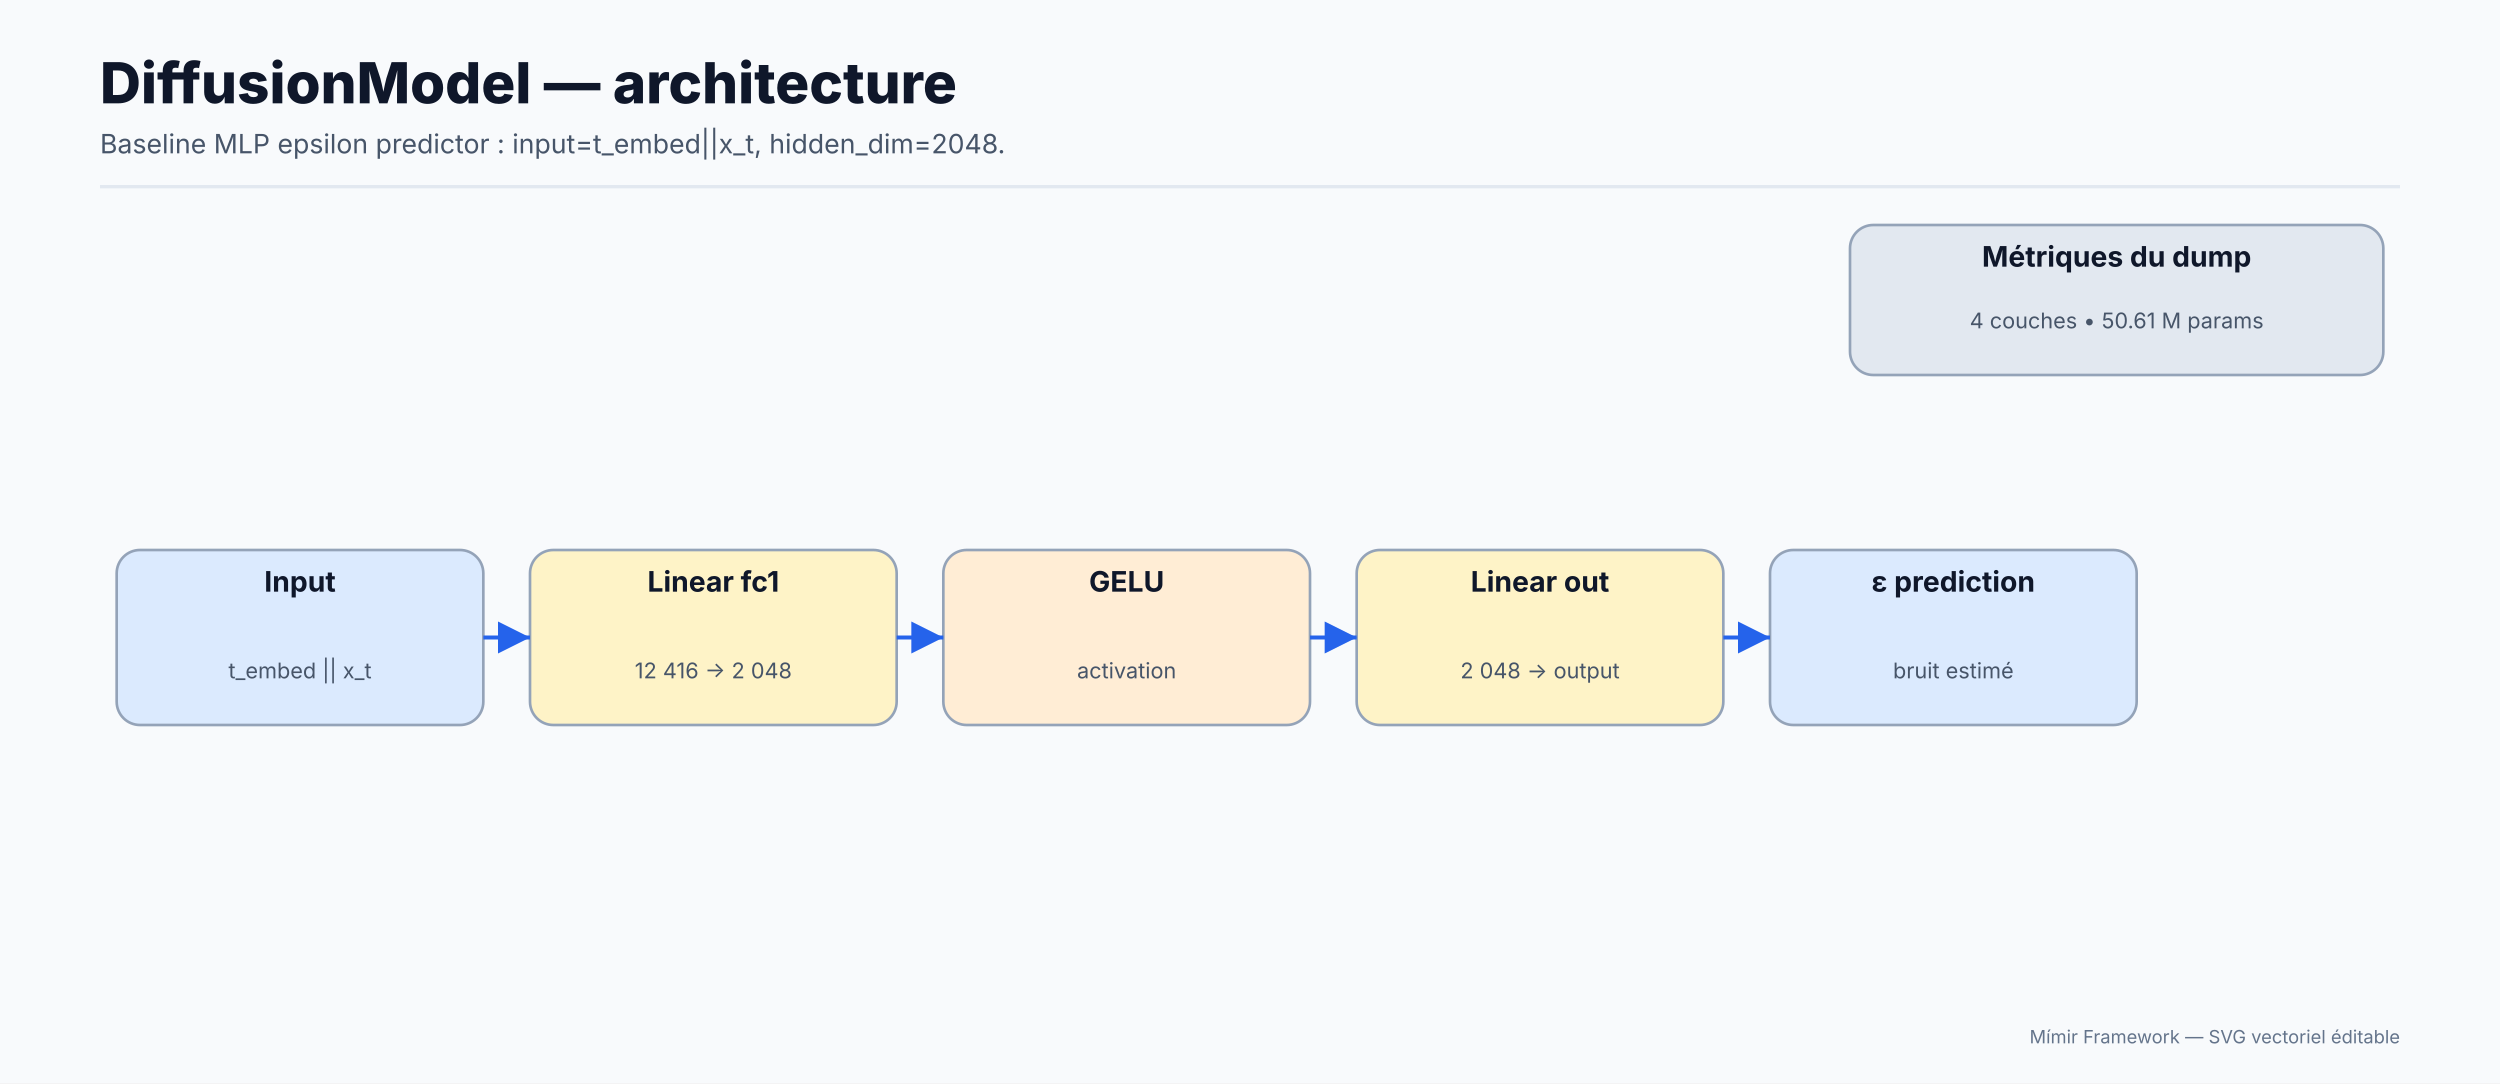
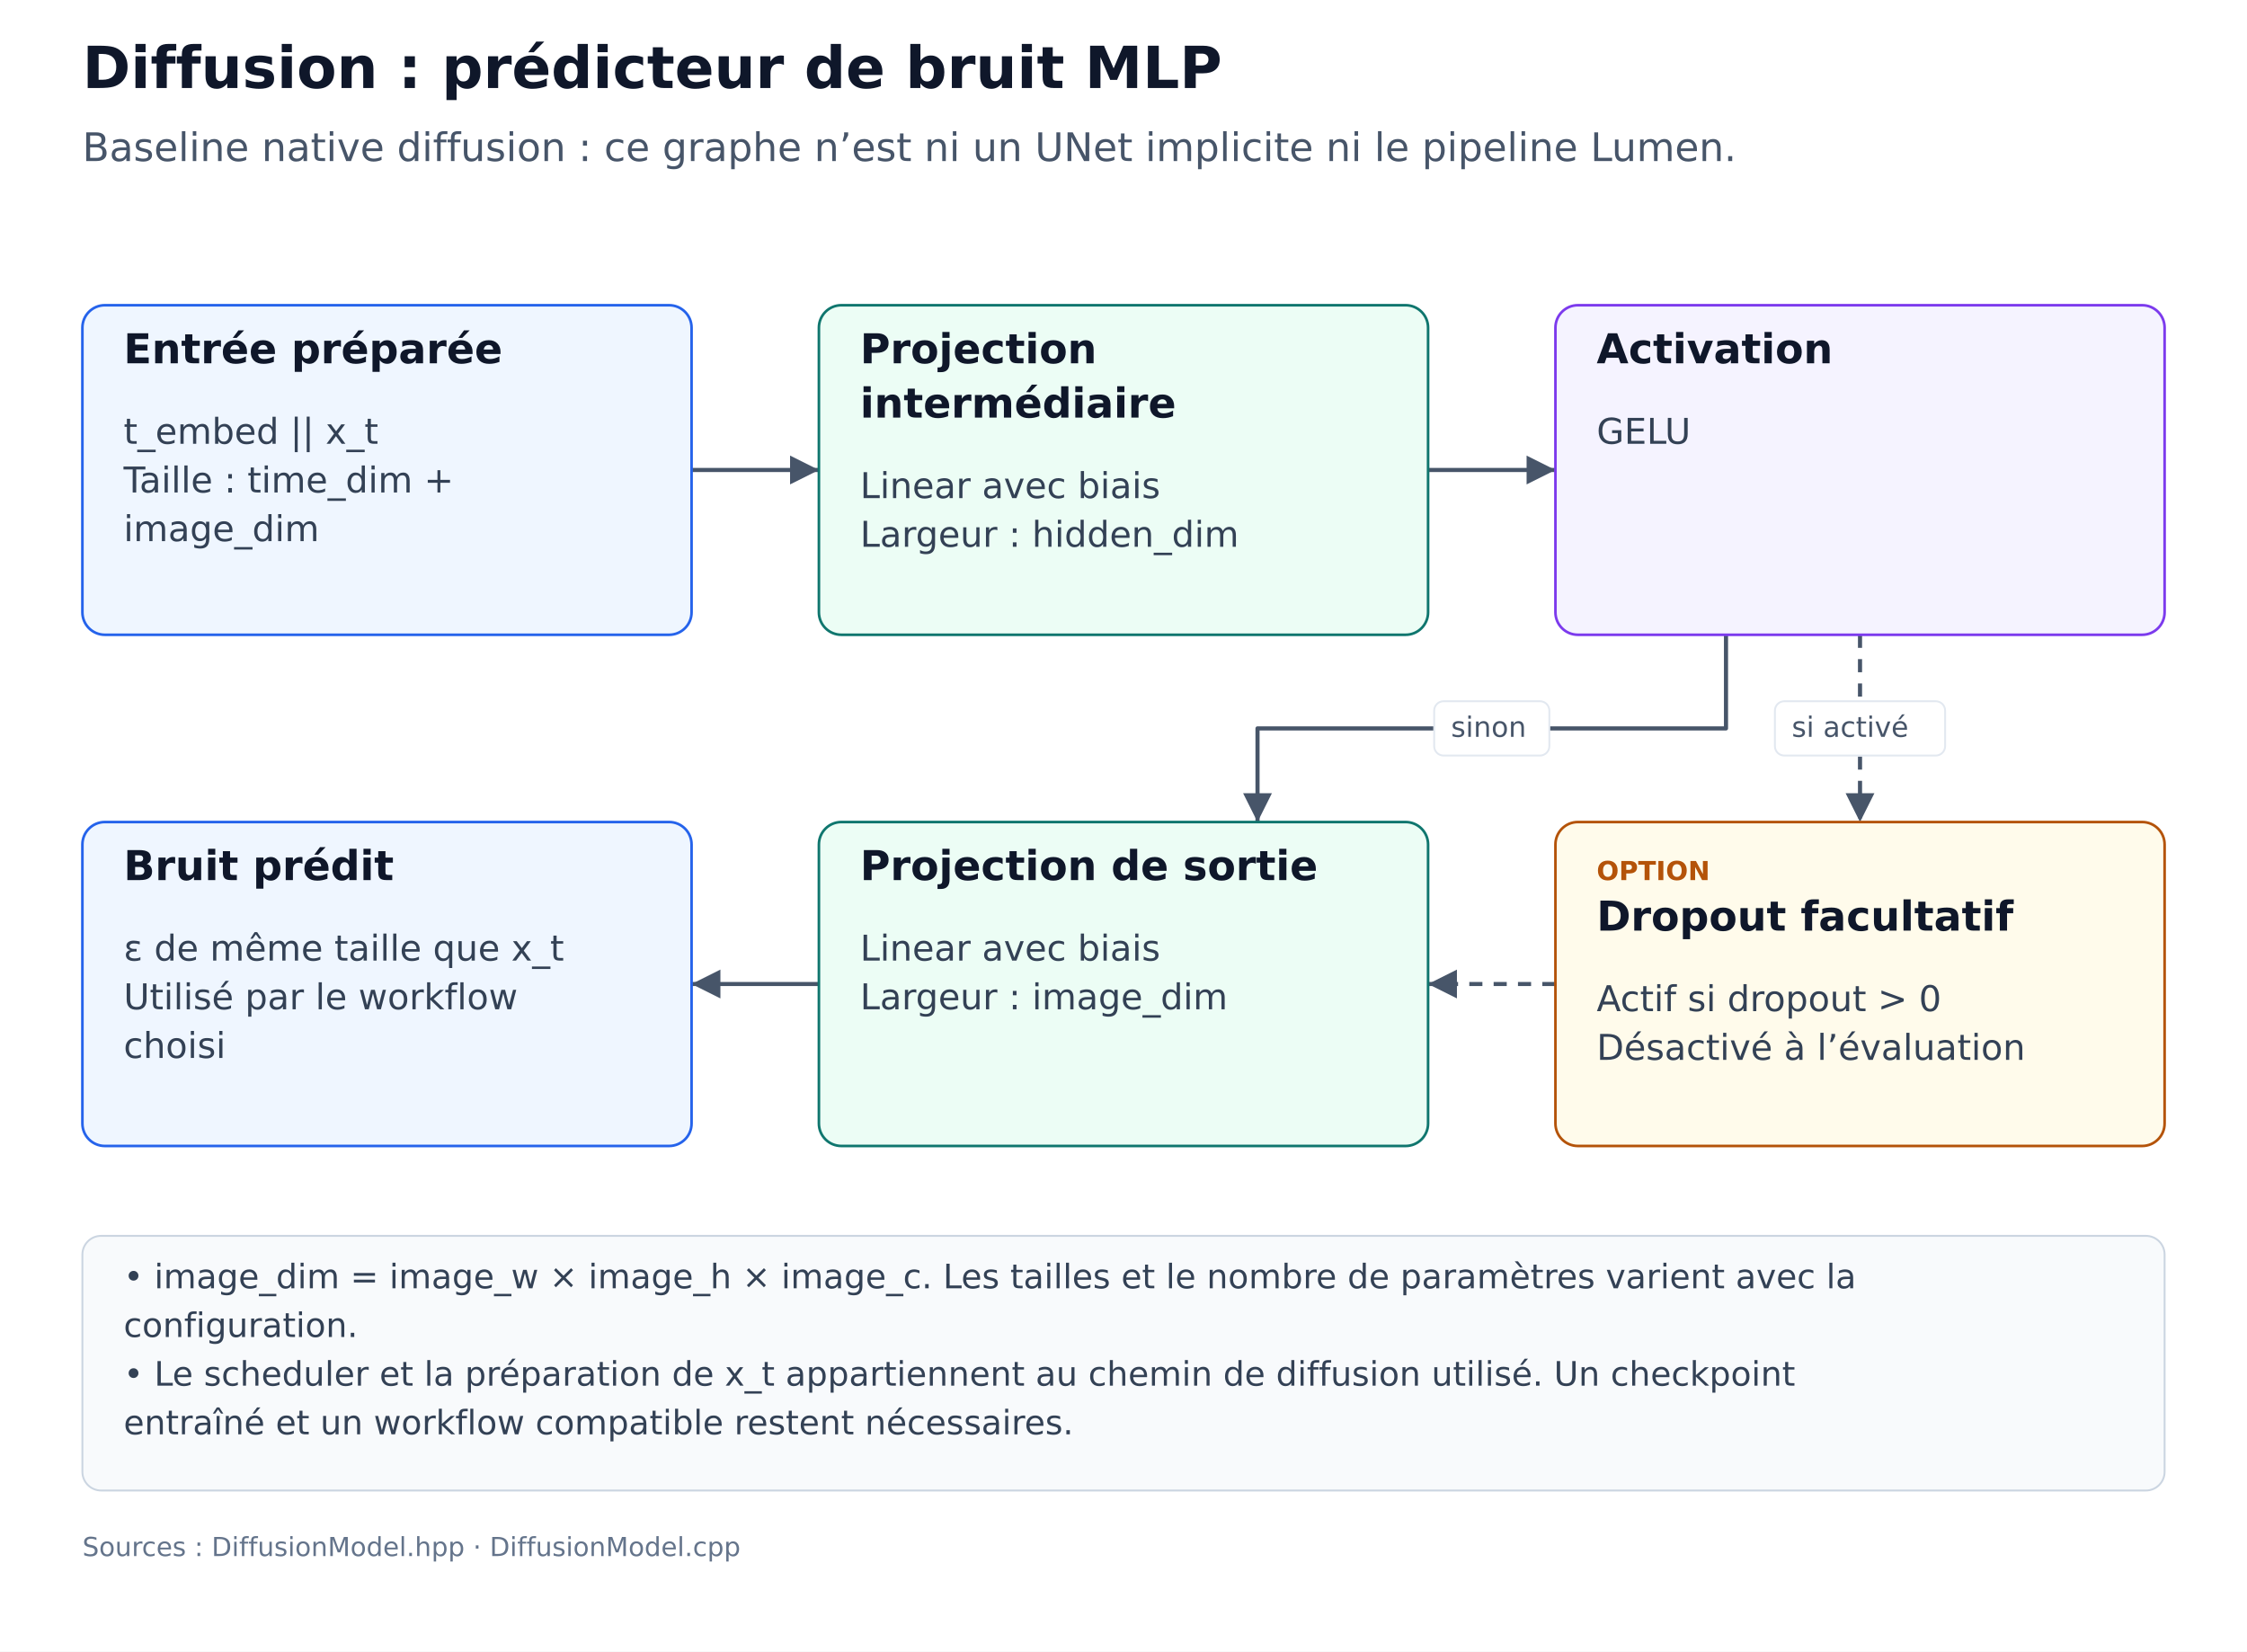
- <svg xmlns="http://www.w3.org/2000/svg" width="1500" height="650" viewBox="0 0 1500 650" role="img" aria-labelledby="title desc">
+ <svg xmlns="http://www.w3.org/2000/svg" width="1200" height="882" viewBox="0 0 1200 882" role="img" aria-labelledby="title desc">
  <defs>
-     <marker id="arrow" markerWidth="12" markerHeight="12" refX="10" refY="6" orient="auto" markerUnits="strokeWidth">
-       <path d="M2,2 L10,6 L2,10 z" fill="#475569" />
+     <marker id="arrow-blue" markerWidth="9" markerHeight="9" refX="8" refY="4.5" orient="auto">
+       <path d="M1,1 L8,4.5 L1,8 Z" fill="#2563eb" />
    </marker>
-     <marker id="arrowBlue" markerWidth="12" markerHeight="12" refX="10" refY="6" orient="auto" markerUnits="strokeWidth">
-       <path d="M2,2 L10,6 L2,10 z" fill="#2563eb" />
+     <marker id="arrow-teal" markerWidth="9" markerHeight="9" refX="8" refY="4.5" orient="auto">
+       <path d="M1,1 L8,4.5 L1,8 Z" fill="#0f766e" />
    </marker>
-     <style>text{font-family:Inter,Segoe UI,Arial,sans-serif}.title{font-size:34px;font-weight:800;fill:#0f172a}.subtitle{font-size:16px;fill:#475569}.label{font-size:17px;font-weight:700;fill:#0f172a}.small{font-size:13px;fill:#475569}.tiny{font-size:11px;fill:#64748b}.box{stroke:#94a3b8;stroke-width:1.4;rx:14}.edge{stroke:#475569;stroke-width:2.2;fill:none;marker-end:url(#arrow)}.edgeB{stroke:#2563eb;stroke-width:2.4;fill:none;marker-end:url(#arrowBlue)}.dash{stroke-dasharray:7 7}.note{font-size:12px;fill:#475569}</style>
+     <marker id="arrow-purple" markerWidth="9" markerHeight="9" refX="8" refY="4.5" orient="auto">
+       <path d="M1,1 L8,4.5 L1,8 Z" fill="#7c3aed" />
+     </marker>
+     <marker id="arrow-orange" markerWidth="9" markerHeight="9" refX="8" refY="4.5" orient="auto">
+       <path d="M1,1 L8,4.5 L1,8 Z" fill="#b45309" />
+     </marker>
+     <marker id="arrow-slate" markerWidth="9" markerHeight="9" refX="8" refY="4.5" orient="auto">
+       <path d="M1,1 L8,4.5 L1,8 Z" fill="#475569" />
+     </marker>
+     <marker id="arrow-red" markerWidth="9" markerHeight="9" refX="8" refY="4.5" orient="auto">
+       <path d="M1,1 L8,4.5 L1,8 Z" fill="#b91c1c" />
+     </marker>
  </defs>
-   <rect width="100%" height="100%" fill="#f8fafc" />
-   <text x="60" y="62" class="title" text-anchor="start">DiffusionModel — architecture</text>
-   <text x="60" y="92" class="subtitle" text-anchor="start">Baseline MLP epsilon predictor : input=t_embed||x_t, hidden_dim=2048.</text>
-   <line x1="60" y1="112" x2="1440" y2="112" stroke="#e2e8f0" stroke-width="2" />
-   <rect x="1110" y="135" width="320" height="90" rx="14" fill="#e2e8f0" stroke="#94a3b8" stroke-width="1.6" />
-   <text x="1270.0" y="160" class="label" text-anchor="middle">Métriques du dump</text>
-   <text x="1270.0" y="197" class="small" text-anchor="middle">4 couches • 50.61 M params</text>
-   <rect x="70" y="330" width="220" height="105" rx="14" fill="#dbeafe" stroke="#94a3b8" stroke-width="1.6" />
-   <text x="180.0" y="355" class="label" text-anchor="middle">Input</text>
-   <text x="180.0" y="407" class="small" text-anchor="middle">t_embed || x_t</text>
-   <rect x="318" y="330" width="220" height="105" rx="14" fill="#fef3c7" stroke="#94a3b8" stroke-width="1.6" />
-   <text x="428.0" y="355" class="label" text-anchor="middle">Linear fc1</text>
-   <text x="428.0" y="407" class="small" text-anchor="middle">12 416 → 2 048</text>
-   <path d="M290,382.5 L318,382.5" class="edgeB" />
-   <rect x="566" y="330" width="220" height="105" rx="14" fill="#ffedd5" stroke="#94a3b8" stroke-width="1.6" />
-   <text x="676.0" y="355" class="label" text-anchor="middle">GELU</text>
-   <text x="676.0" y="407" class="small" text-anchor="middle">activation</text>
-   <path d="M538,382.5 L566,382.5" class="edgeB" />
-   <rect x="814" y="330" width="220" height="105" rx="14" fill="#fef3c7" stroke="#94a3b8" stroke-width="1.6" />
-   <text x="924.0" y="355" class="label" text-anchor="middle">Linear out</text>
-   <text x="924.0" y="407" class="small" text-anchor="middle">2 048 → output</text>
-   <path d="M786,382.5 L814,382.5" class="edgeB" />
-   <rect x="1062" y="330" width="220" height="105" rx="14" fill="#dbeafe" stroke="#94a3b8" stroke-width="1.6" />
-   <text x="1172.0" y="355" class="label" text-anchor="middle">ε prediction</text>
-   <text x="1172.0" y="407" class="small" text-anchor="middle">bruit estimé</text>
-   <path d="M1034,382.5 L1062,382.5" class="edgeB" />
-   <text x="1440" y="626" class="tiny" text-anchor="end">Mímir Framework — SVG vectoriel éditable</text>
+   <g font-family="DejaVu Sans, Liberation Sans, Arial, sans-serif">
+     <rect width="1200" height="882" fill="#ffffff" />
+     <text x="44" y="47" font-size="31" fill="#0f172a" font-weight="700">
+       <tspan x="44" dy="0">Diffusion : prédicteur de bruit MLP</tspan>
+     </text>
+     <text x="44" y="86" font-size="21" fill="#475569">
+       <tspan x="44" dy="0">Baseline native diffusion : ce graphe n’est ni un UNet implicite ni le pipeline Lumen.</tspan>
+     </text>
+     <path d="M 369.33,251 L 437.33,251" fill="none" stroke="#475569" stroke-width="2.2" stroke-linejoin="round" marker-end="url(#arrow-slate)" />
+     <path d="M 762.67,251 L 830.67,251" fill="none" stroke="#475569" stroke-width="2.2" stroke-linejoin="round" marker-end="url(#arrow-slate)" />
+     <path d="M 993.33,339 L 993.33,439" fill="none" stroke="#475569" stroke-width="2.2" stroke-linejoin="round" marker-end="url(#arrow-slate)" stroke-dasharray="7 6" />
+     <path d="M 830.67,525.5 L 762.67,525.5" fill="none" stroke="#475569" stroke-width="2.2" stroke-linejoin="round" marker-end="url(#arrow-slate)" stroke-dasharray="7 6" />
+     <path d="M 921.76,339 L 921.76,389 L 671.57,389 L 671.57,439" fill="none" stroke="#475569" stroke-width="2.2" stroke-linejoin="round" marker-end="url(#arrow-slate)" />
+     <path d="M 437.33,525.5 L 369.33,525.5" fill="none" stroke="#475569" stroke-width="2.2" stroke-linejoin="round" marker-end="url(#arrow-slate)" />
+     <g data-node="input">
+       <rect x="44" y="163" width="325.33" height="176" rx="12" fill="#eff6ff" stroke="#2563eb" stroke-width="1.4" />
+       <text x="66" y="194" font-size="22" fill="#0f172a" font-weight="700">
+         <tspan x="66" dy="0">Entrée préparée</tspan>
+       </text>
+       <text x="66" y="237" font-size="19" fill="#334155">
+         <tspan x="66" dy="0">t_embed || x_t</tspan>
+         <tspan x="66" dy="26">Taille : time_dim +</tspan>
+         <tspan x="66" dy="26">image_dim</tspan>
+       </text>
+     </g>
+     <g data-node="linear">
+       <rect x="437.33" y="163" width="325.33" height="176" rx="12" fill="#ecfdf5" stroke="#0f766e" stroke-width="1.4" />
+       <text x="459.33" y="194" font-size="22" fill="#0f172a" font-weight="700">
+         <tspan x="459.33" dy="0">Projection</tspan>
+         <tspan x="459.33" dy="29">intermédiaire</tspan>
+       </text>
+       <text x="459.33" y="266" font-size="19" fill="#334155">
+         <tspan x="459.33" dy="0">Linear avec biais</tspan>
+         <tspan x="459.33" dy="26">Largeur : hidden_dim</tspan>
+       </text>
+     </g>
+     <g data-node="activation">
+       <rect x="830.67" y="163" width="325.33" height="176" rx="12" fill="#f5f3ff" stroke="#7c3aed" stroke-width="1.4" />
+       <text x="852.67" y="194" font-size="22" fill="#0f172a" font-weight="700">
+         <tspan x="852.67" dy="0">Activation</tspan>
+       </text>
+       <text x="852.67" y="237" font-size="19" fill="#334155">
+         <tspan x="852.67" dy="0">GELU</tspan>
+       </text>
+     </g>
+     <g data-node="dropout">
+       <rect x="830.67" y="439" width="325.33" height="173" rx="12" fill="#fffbeb" stroke="#b45309" stroke-width="1.4" />
+       <text x="852.67" y="470" font-size="14" fill="#b45309" font-weight="700">
+         <tspan x="852.67" dy="0">OPTION</tspan>
+       </text>
+       <text x="852.67" y="497" font-size="22" fill="#0f172a" font-weight="700">
+         <tspan x="852.67" dy="0">Dropout facultatif</tspan>
+       </text>
+       <text x="852.67" y="540" font-size="19" fill="#334155">
+         <tspan x="852.67" dy="0">Actif si dropout &gt; 0</tspan>
+         <tspan x="852.67" dy="26">Désactivé à l’évaluation</tspan>
+       </text>
+     </g>
+     <g data-node="projection">
+       <rect x="437.33" y="439" width="325.33" height="173" rx="12" fill="#ecfdf5" stroke="#0f766e" stroke-width="1.4" />
+       <text x="459.33" y="470" font-size="22" fill="#0f172a" font-weight="700">
+         <tspan x="459.33" dy="0">Projection de sortie</tspan>
+       </text>
+       <text x="459.33" y="513" font-size="19" fill="#334155">
+         <tspan x="459.33" dy="0">Linear avec biais</tspan>
+         <tspan x="459.33" dy="26">Largeur : image_dim</tspan>
+       </text>
+     </g>
+     <g data-node="noise">
+       <rect x="44" y="439" width="325.33" height="173" rx="12" fill="#eff6ff" stroke="#2563eb" stroke-width="1.4" />
+       <text x="66" y="470" font-size="22" fill="#0f172a" font-weight="700">
+         <tspan x="66" dy="0">Bruit prédit</tspan>
+       </text>
+       <text x="66" y="513" font-size="19" fill="#334155">
+         <tspan x="66" dy="0">ε de même taille que x_t</tspan>
+         <tspan x="66" dy="26">Utilisé par le workflow</tspan>
+         <tspan x="66" dy="26">choisi</tspan>
+       </text>
+     </g>
+     <rect x="947.88" y="374.5" width="90.9" height="29" rx="5" fill="#ffffff" stroke="#e2e8f0" />
+     <text x="956.88" y="393.5" font-size="15" fill="#475569">
+       <tspan x="956.88" dy="0">si activé</tspan>
+     </text>
+     <rect x="765.92" y="374.5" width="61.5" height="29" rx="5" fill="#ffffff" stroke="#e2e8f0" />
+     <text x="774.92" y="393.5" font-size="15" fill="#475569">
+       <tspan x="774.92" dy="0">sinon</tspan>
+     </text>
+     <rect x="44" y="660" width="1112" height="136" rx="10" fill="#f8fafc" stroke="#cbd5e1" />
+     <text x="66" y="688" font-size="18" fill="#334155">
+       <tspan x="66" dy="0">• image_dim = image_w × image_h × image_c. Les tailles et le nombre de paramètres varient avec la</tspan>
+       <tspan x="66" dy="26">configuration.</tspan>
+       <tspan x="66" dy="26">• Le scheduler et la préparation de x_t appartiennent au chemin de diffusion utilisé. Un checkpoint</tspan>
+       <tspan x="66" dy="26">entraîné et un workflow compatible restent nécessaires.</tspan>
+     </text>
+     <text x="44" y="831" font-size="14" fill="#64748b">
+       <tspan x="44" dy="0">Sources : DiffusionModel.hpp · DiffusionModel.cpp</tspan>
+     </text>
+   </g>
</svg>
